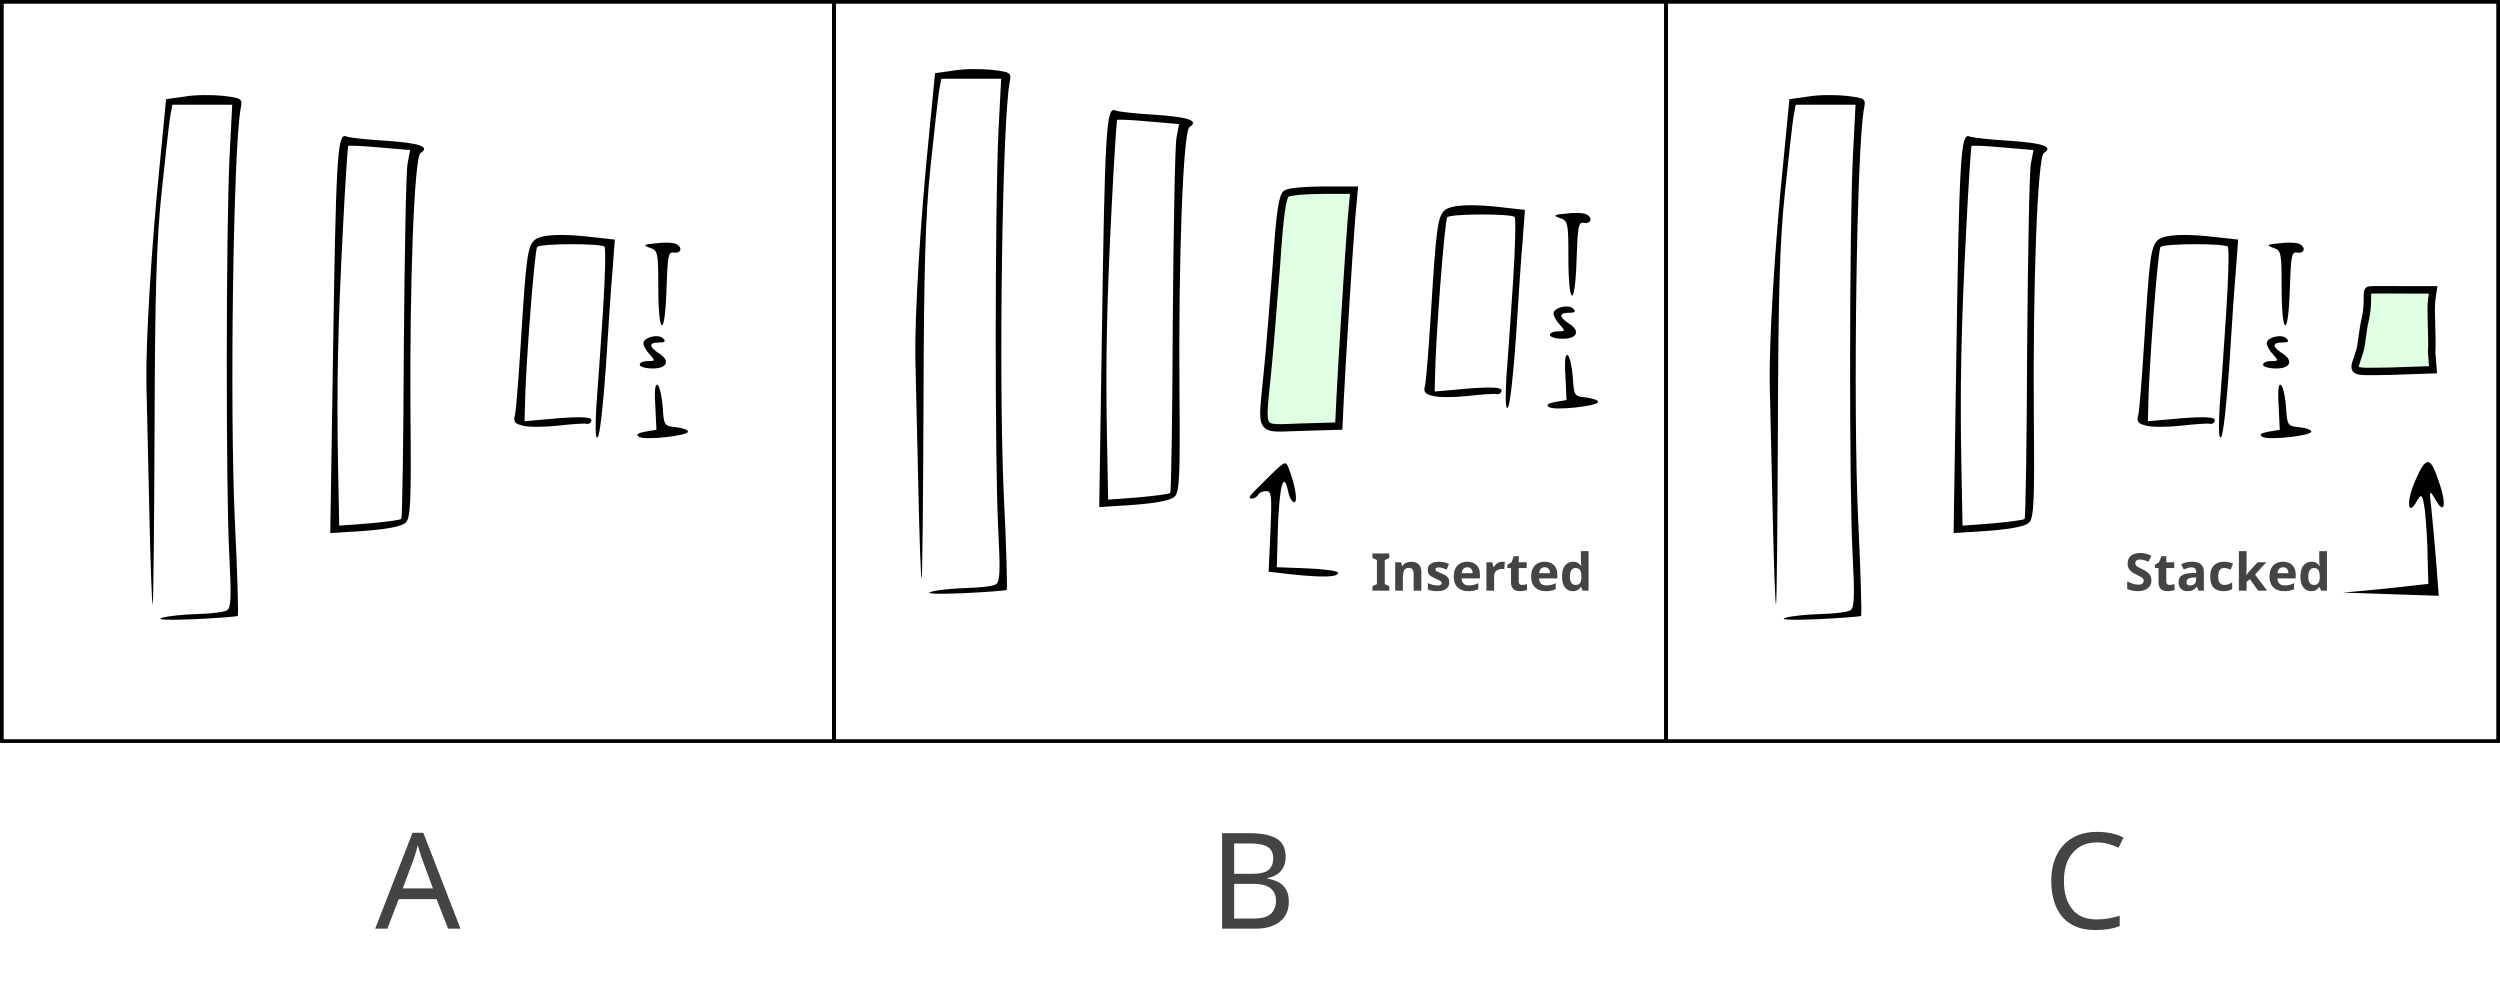
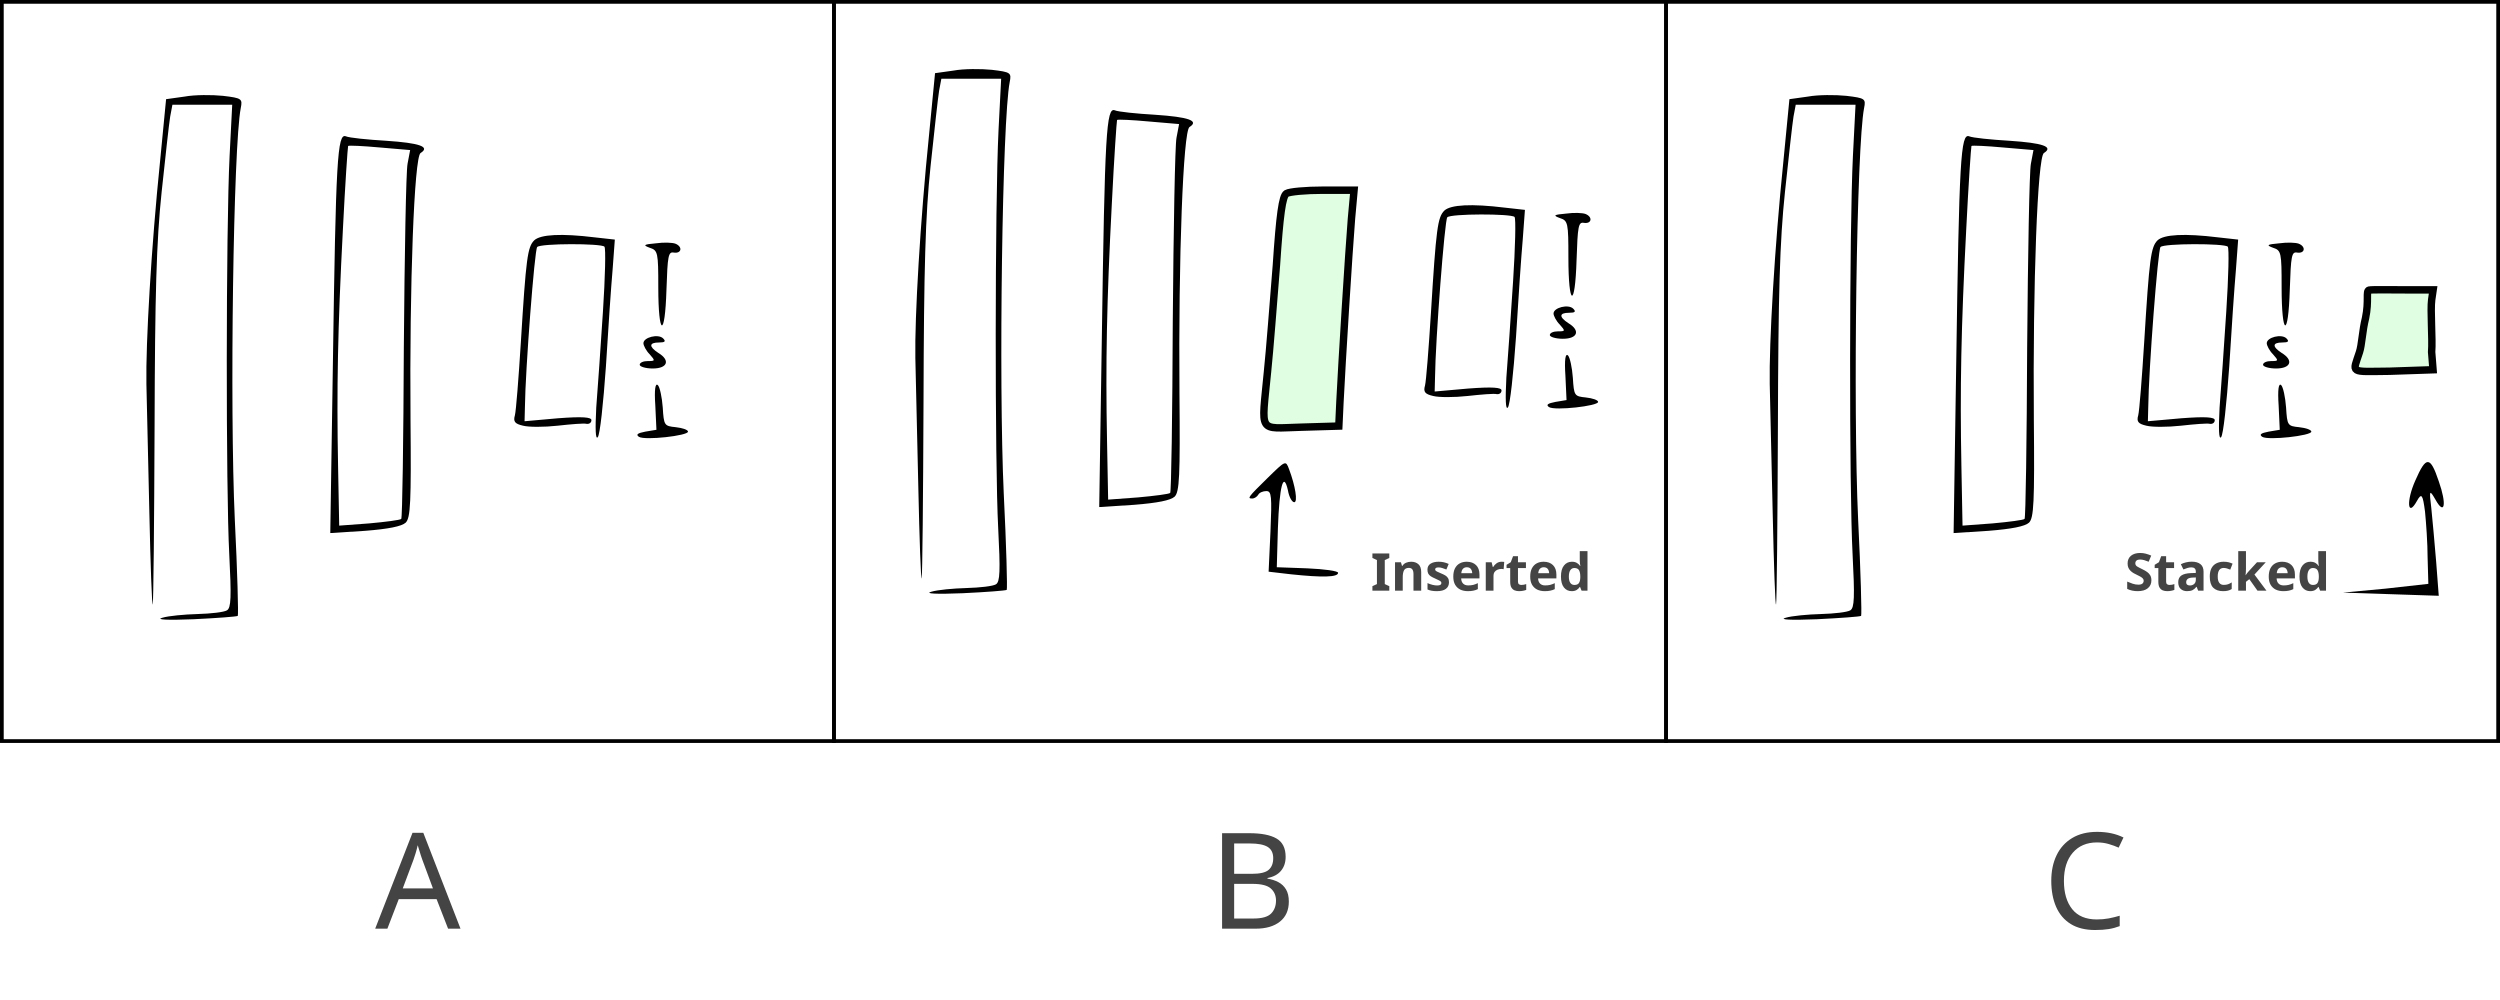
- <svg xmlns="http://www.w3.org/2000/svg" xmlns:xlink="http://www.w3.org/1999/xlink" width="673px" height="269px" viewBox="0 0 673 269" version="1.1">
-   <defs>
-     <path d="M335.468,94.354 C341.168,93.754 354.168,92.754 364.168,91.954 C377.768,91.054 382.768,90.354 383.468,89.254 C383.968,88.454 384.368,84.054 384.368,79.454 L384.368,71.054 L376.668,71.754 C368.068,72.454 337.568,74.354 327.368,74.854 L320.868,75.154 L320.568,85.254 C320.268,97.054 318.568,95.954 335.468,94.354 Z" id="path-1" />
-     <path d="M635.164,94.82 C635.824,92.863 635.935,89.075 636.801,85.641 C637.773,80.972 636.85,78.339 637.747,78.098 C638.398,77.927 644.536,78.032 648.239,78.032 L655,78.032 L654.611,80.676 C654.22,83.628 654.876,91.271 654.595,94.773 L654.974,99.537 L643.31,99.935 C632.311,100.038 633.293,100.622 635.164,94.82 Z" id="path-2" />
+ <svg xmlns="http://www.w3.org/2000/svg" version="1.1" id="svg4157" width="1794.667" height="717.333" viewBox="0 0 1794.667 717.333">
+   <defs id="defs4161">
+     <clipPath clipPathUnits="userSpaceOnUse" id="clipPath4173">
+       <path d="m 80.423,261.604 c 0.6,-28 1.4,-50 1.8,-49 0.4,1.2 0.8,43.8 1,95 0.2,72.6 1,100.4 3.8,127 2,18.8 4,37 4.6,40.6 l 1.2,6.4 h 16 16.2 l -1.4,-27.4 c -2,-40.2 -2,-181 -0.2,-214.4 1.2,-23.4 1,-29 -1.2,-30.4 -1.6,-1 -8.6,-1.8 -15.8,-2 -7.2,-0.2 -15.8,-1 -19,-2 -3.8,-1 2.4,-1.4 16.8,-0.8 12.6,0.6 23.2,1.4 23.8,1.8 0.4,0.6 -0.2,23.8 -1.6,51.8 -2.8,60.6 -0.8,201 3.2,221.6 1,5 0.6,5.4 -9.6,6.6 -5.8,0.6 -15.2,0.6 -20.6,-0.4 l -10,-1.4 -3.2,-33 c -4.8,-46.8 -7.8,-98.4 -7.4,-120.4 0.2,-10.2 1,-41.6 1.6,-69.6 z" id="path4171" />
+     </clipPath>
+     <clipPath clipPathUnits="userSpaceOnUse" id="clipPath4183">
+       <path d="m 196.623,252.204 c 12.6,1 19.6,2.4 21.8,4.4 2.6,2.6 3,10.8 2.6,55.6 -0.6,72.8 2,141.2 5.4,143.4 5.4,3.4 -0.6,5.4 -18.4,6.6 -10.2,0.6 -20,1.6 -21.8,2.4 -4.6,1.8 -5.4,-12.2 -7,-122.8 l -1.4,-90.8 z m -12,162.4 c 1.2,24.2 2.6,44.4 2.8,44.8 0.4,0.4 8.2,0 17,-0.8 l 16.4,-1.4 -1.4,-7.4 c -0.8,-4 -1.6,-48.4 -2,-98.8 -0.2,-50.4 -0.8,-92 -1.4,-92.4 -0.6,-0.6 -8.4,-1.6 -17.2,-2.4 l -16.2,-1.2 -0.6,31.8 c -0.8,41.8 -0.2,74.4 2.6,127.8 z" id="path4181" />
+     </clipPath>
+     <clipPath clipPathUnits="userSpaceOnUse" id="clipPath4193">
+       <path d="m 281.623,308.804 c 3,-0.8 11.4,-0.8 18.6,0 7.2,0.8 14.4,1.4 15.6,1 1.4,-0.2 2.6,0.6 2.6,2 0,1.6 -4.8,2 -18,1 l -18,-1.6 0.2,7.8 c 0.2,19.4 5.2,84.8 6.6,86 1.8,2 34.4,2 36.2,0.2 0.8,-0.8 0.4,-16.4 -0.8,-35 -1.2,-18.4 -2.8,-41.6 -3.6,-51.6 -0.6,-11.8 -0.4,-17.4 0.8,-16 1.2,1.2 3,18.2 4.4,38 1.2,19.8 2.8,43.2 3.6,52.2 l 1.2,16.2 -10.8,1.2 c -18,2.2 -29.2,1.6 -32.6,-1.6 -3.6,-3.6 -4.4,-9.4 -7.2,-55 -1.2,-19.2 -2.6,-37 -3.2,-39.2 -1,-3.4 0,-4.6 4.4,-5.6 z" id="path4191" />
+     </clipPath>
+     <clipPath clipPathUnits="userSpaceOnUse" id="clipPath4203">
+       <path d="m 344.023,302.804 c 3.2,-2 26.4,0.6 26.4,2.8 0,1 -3,2 -6.6,2.4 -6.2,0.6 -6.4,1 -7,10.6 -0.4,5.6 -1.6,11 -2.6,12 -1.4,1.4 -2,-2.2 -1.4,-11 l 0.6,-13 -6,-1 c -4.2,-0.8 -5.2,-1.6 -3.4,-2.8 z" id="path4201" />
+     </clipPath>
+     <clipPath clipPathUnits="userSpaceOnUse" id="clipPath4213">
+       <path d="m 351.423,339.604 c 8,0 9.6,4.4 3,8.4 -5.2,3.4 -5,5.6 0.4,5.6 3.2,0 3.8,0.6 2.2,2.2 -2.6,2.6 -10.6,0.6 -10.6,-2.6 0,-1.2 1.4,-4 3.4,-6 3,-3.4 3,-3.6 -1,-3.6 -2.4,0 -4.4,-0.8 -4.4,-2 0,-1 3.2,-2 7,-2 z" id="path4211" />
+     </clipPath>
+     <clipPath clipPathUnits="userSpaceOnUse" id="clipPath4223">
+       <path d="m 349.823,404.604 c 4.4,-1.4 4.6,-2.6 4.6,-21.2 0,-26.6 3.6,-27.8 4.4,-1.4 0.6,18.4 1,20.6 4,20 4.2,-0.6 4.8,3.2 0.8,4.8 -1.6,0.6 -6.2,0.8 -10.4,0.2 -6.8,-0.6 -7.2,-1 -3.4,-2.4 z" id="path4221" />
+     </clipPath>
+     <clipPath clipPathUnits="userSpaceOnUse" id="clipPath4233">
+       <path d="m 954.423,261.604 c 0.6,-28 1.4,-50 1.8,-49 0.4,1.2 0.8,43.8 1,95 0.2,72.6 1,100.4 3.8,127 2,18.8 4,37 4.6,40.6 l 1.2,6.4 h 16 16.2 l -1.4,-27.4 c -2,-40.2 -2,-181 -0.2,-214.4 1.2,-23.4 1,-29 -1.2,-30.4 -1.6,-1 -8.6,-1.8 -15.8,-2 -7.2,-0.2 -15.8,-1 -19,-2 -3.8,-1 2.4,-1.4 16.8,-0.8 12.6,0.6 23.2,1.4 23.8,1.8 0.4,0.6 -0.2,23.8 -1.6,51.8 -2.8,60.6 -0.8,201 3.2,221.6 1,5 0.6,5.4 -9.6,6.6 -5.8,0.6 -15.2,0.6 -20.6,-0.4 l -10,-1.4 -3.2,-33 c -4.8,-46.8 -7.8,-98.4 -7.4,-120.4 0.2,-10.2 1,-41.6 1.6,-69.6 z" id="path4231" />
+     </clipPath>
+     <clipPath clipPathUnits="userSpaceOnUse" id="clipPath4243">
+       <path d="m 1070.623,252.204 c 12.6,1 19.6,2.4 21.8,4.4 2.6,2.6 3,10.8 2.6,55.6 -0.6,72.8 2,141.2 5.4,143.4 5.4,3.4 -0.6,5.4 -18.4,6.6 -10.2,0.6 -20,1.6 -21.8,2.4 -4.6,1.8 -5.4,-12.2 -7,-122.8 l -1.4,-90.8 z m -12,162.4 c 1.2,24.2 2.6,44.4 2.8,44.8 0.4,0.4 8.2,0 17,-0.8 l 16.4,-1.4 -1.4,-7.4 c -0.8,-4 -1.6,-48.4 -2,-98.8 -0.2,-50.4 -0.8,-92 -1.4,-92.4 -0.6,-0.6 -8.4,-1.6 -17.2,-2.4 l -16.2,-1.2 -0.6,31.8 c -0.8,41.8 -0.2,74.4 2.6,127.8 z" id="path4241" />
+     </clipPath>
+     <clipPath clipPathUnits="userSpaceOnUse" id="clipPath4253">
+       <path d="m 1155.623,308.804 c 3,-0.8 11.4,-0.8 18.6,0 7.2,0.8 14.4,1.4 15.6,1 1.4,-0.2 2.6,0.6 2.6,2 0,1.6 -4.8,2 -18,1 l -18,-1.6 0.2,7.8 c 0.2,19.4 5.2,84.8 6.6,86 1.8,2 34.4,2 36.2,0.2 0.8,-0.8 0.4,-16.4 -0.8,-35 -1.2,-18.4 -2.8,-41.6 -3.6,-51.6 -0.6,-11.8 -0.4,-17.4 0.8,-16 1.2,1.2 3,18.2 4.4,38 1.2,19.8 2.8,43.2 3.6,52.2 l 1.2,16.2 -10.8,1.2 c -18,2.2 -29.2,1.6 -32.6,-1.6 -3.6,-3.6 -4.4,-9.4 -7.2,-55 -1.2,-19.2 -2.6,-37 -3.2,-39.2 -1,-3.4 0,-4.6 4.4,-5.6 z" id="path4251" />
+     </clipPath>
+     <clipPath clipPathUnits="userSpaceOnUse" id="clipPath4263">
+       <path d="m 1218.023,302.804 c 3.2,-2 26.4,0.6 26.4,2.8 0,1 -3,2 -6.6,2.4 -6.2,0.6 -6.4,1 -7,10.6 -0.4,5.6 -1.6,11 -2.6,12 -1.4,1.4 -2,-2.2 -1.4,-11 l 0.6,-13 -6,-1 c -4.2,-0.8 -5.2,-1.6 -3.4,-2.8 z" id="path4261" />
+     </clipPath>
+     <clipPath clipPathUnits="userSpaceOnUse" id="clipPath4273">
+       <path d="m 1225.423,339.604 c 8,0 9.6,4.4 3,8.4 -5.2,3.4 -5,5.6 0.4,5.6 3.2,0 3.8,0.6 2.2,2.2 -2.6,2.6 -10.6,0.6 -10.6,-2.6 0,-1.2 1.4,-4 3.4,-6 3,-3.4 3,-3.6 -1,-3.6 -2.4,0 -4.4,-0.8 -4.4,-2 0,-1 3.2,-2 7,-2 z" id="path4271" />
+     </clipPath>
+     <clipPath clipPathUnits="userSpaceOnUse" id="clipPath4283">
+       <path d="m 1223.823,404.604 c 4.4,-1.4 4.6,-2.6 4.6,-21.2 0,-26.6 3.6,-27.8 4.4,-1.4 0.6,18.4 1,20.6 4,20 4.2,-0.6 4.8,3.2 0.8,4.8 -1.6,0.6 -6.2,0.8 -10.4,0.2 -6.8,-0.6 -7.2,-1 -3.4,-2.4 z" id="path4281" />
+     </clipPath>
+     <clipPath clipPathUnits="userSpaceOnUse" id="clipPath4293">
+       <path d="m 1287.223,218.086 25.8,-0.857 -1.4,18.415 c -0.8,9.85 -2,22.697 -2.6,28.693 -1.2,9.85 -1,10.278 2.2,4.711 5,-8.993 6.2,-2.57 1.8,9.85 -4.6,13.704 -6.8,13.704 -12.6,0.428 -5,-11.134 -4.2,-20.128 0.8,-11.134 2.6,4.711 3.2,3.426 4.4,-5.567 0.6,-5.995 1.4,-17.13 1.4,-24.838 l 0.4,-14.132 -23,-2.57 -23,-2.141 z" id="path4291" />
+     </clipPath>
+     <clipPath clipPathUnits="userSpaceOnUse" id="clipPath4303">
+       <path d="m 682.423,337.804 c 1.2,11.4 3.2,37.4 4.8,57.4 1.8,27.2 3.2,37.2 5.4,38.6 1.6,1 10.4,1.8 19.6,1.8 h 16.8 l -1.4,-15.4 c -1.4,-17.2 -5.2,-78.2 -6.2,-98.6 l -0.6,-13 -20.2,-0.6 c -23.6,-0.6 -21.4,-4 -18.2,29.8 z" id="path4301" />
+     </clipPath>
+     <clipPath clipPathUnits="userSpaceOnUse" id="clipPath4323">
+       <path d="m 1270.328,348.36 c 1.321,3.914 1.543,11.491 3.274,18.357 1.944,9.338 0.098,14.606 1.893,15.086 1.301,0.343 13.578,0.132 20.983,0.132 H 1310 l -0.778,-5.287 c -0.782,-5.905 0.529,-21.191 -0.031,-28.194 l 0.757,-9.528 -23.329,-0.797 c -21.996,-0.206 -20.032,-1.373 -16.291,10.231 z" id="path4321" />
+     </clipPath>
+     <clipPath clipPathUnits="userSpaceOnUse" id="clipPath4343">
+       <path d="m 674.223,269.604 c 1.2,0 2.6,1 3.2,2 0.6,1.2 2.6,2 4.4,2 2.8,0 3,-2.8 2.2,-21.8 l -1,-21.6 12,-1.4 c 17,-1.8 25.4,-1.6 25.4,0.8 0,1 -7.4,2 -16.6,2.4 l -16.4,0.6 0.6,21 c 0.8,22.8 3,31 5.4,20.4 0.6,-3.6 2.2,-6.4 3.4,-6.4 2,0 0.6,8.8 -2.8,17.8 -1.8,4.8 -1.8,4.8 -11.6,-4.8 -10.6,-10.4 -11,-11 -8.2,-11 z" id="path4341" />
+     </clipPath>
+     <clipPath clipPathUnits="userSpaceOnUse" id="clipPath4353">
+       <path d="m 494.423,275.604 c 0.6,-28 1.4,-50 1.8,-49 0.4,1.2 0.8,43.8 1,95 0.2,72.6 1,100.4 3.8,127 2,18.8 4,37 4.6,40.6 l 1.2,6.4 h 16 16.2 l -1.4,-27.4 c -2,-40.2 -2,-181 -0.2,-214.4 1.2,-23.4 1,-29 -1.2,-30.4 -1.6,-1 -8.6,-1.8 -15.8,-2 -7.2,-0.2 -15.8,-1 -19,-2 -3.8,-1 2.4,-1.4 16.8,-0.8 12.6,0.6 23.2,1.4 23.8,1.8 0.4,0.6 -0.2,23.8 -1.6,51.8 -2.8,60.6 -0.8,201 3.2,221.6 1,5 0.6,5.4 -9.6,6.6 -5.8,0.6 -15.2,0.6 -20.6,-0.4 l -10,-1.4 -3.2,-33 c -4.8,-46.8 -7.8,-98.4 -7.4,-120.4 0.2,-10.2 1,-41.6 1.6,-69.6 z" id="path4351" />
+     </clipPath>
+     <clipPath clipPathUnits="userSpaceOnUse" id="clipPath4363">
+       <path d="m 610.623,266.204 c 12.6,1 19.6,2.4 21.8,4.4 2.6,2.6 3,10.8 2.6,55.6 -0.6,72.8 2,141.2 5.4,143.4 5.4,3.4 -0.6,5.4 -18.4,6.6 -10.2,0.6 -20,1.6 -21.8,2.4 -4.6,1.8 -5.4,-12.2 -7,-122.8 l -1.4,-90.8 z m -12,162.4 c 1.2,24.2 2.6,44.4 2.8,44.8 0.4,0.4 8.2,0 17,-0.8 l 16.4,-1.4 -1.4,-7.4 c -0.8,-4 -1.6,-48.4 -2,-98.8 -0.2,-50.4 -0.8,-92 -1.4,-92.4 -0.6,-0.6 -8.4,-1.6 -17.2,-2.4 l -16.2,-1.2 -0.6,31.8 c -0.8,41.8 -0.2,74.4 2.6,127.8 z" id="path4361" />
+     </clipPath>
+     <clipPath clipPathUnits="userSpaceOnUse" id="clipPath4373">
+       <path d="m 771.623,324.804 c 3,-0.8 11.4,-0.8 18.6,0 7.2,0.8 14.4,1.4 15.6,1 1.4,-0.2 2.6,0.6 2.6,2 0,1.6 -4.8,2 -18,1 l -18,-1.6 0.2,7.8 c 0.2,19.4 5.2,84.8 6.6,86 1.8,2 34.4,2 36.2,0.2 0.8,-0.8 0.4,-16.4 -0.8,-35 -1.2,-18.4 -2.8,-41.6 -3.6,-51.6 -0.6,-11.8 -0.4,-17.4 0.8,-16 1.2,1.2 3,18.2 4.4,38 1.2,19.8 2.8,43.2 3.6,52.2 l 1.2,16.2 -10.8,1.2 c -18,2.2 -29.2,1.6 -32.6,-1.6 -3.6,-3.6 -4.4,-9.4 -7.2,-55 -1.2,-19.2 -2.6,-37 -3.2,-39.2 -1,-3.4 0,-4.6 4.4,-5.6 z" id="path4371" />
+     </clipPath>
+     <clipPath clipPathUnits="userSpaceOnUse" id="clipPath4383">
+       <path d="m 834.023,318.804 c 3.2,-2 26.4,0.6 26.4,2.8 0,1 -3,2 -6.6,2.4 -6.2,0.6 -6.4,1 -7,10.6 -0.4,5.6 -1.6,11 -2.6,12 -1.4,1.4 -2,-2.2 -1.4,-11 l 0.6,-13 -6,-1 c -4.2,-0.8 -5.2,-1.6 -3.4,-2.8 z" id="path4381" />
+     </clipPath>
+     <clipPath clipPathUnits="userSpaceOnUse" id="clipPath4393">
+       <path d="m 841.423,355.604 c 8,0 9.6,4.4 3,8.4 -5.2,3.4 -5,5.6 0.4,5.6 3.2,0 3.8,0.6 2.2,2.2 -2.6,2.6 -10.6,0.6 -10.6,-2.6 0,-1.2 1.4,-4 3.4,-6 3,-3.4 3,-3.6 -1,-3.6 -2.4,0 -4.4,-0.8 -4.4,-2 0,-1 3.2,-2 7,-2 z" id="path4391" />
+     </clipPath>
+     <clipPath clipPathUnits="userSpaceOnUse" id="clipPath4403">
+       <path d="m 839.823,420.604 c 4.4,-1.4 4.6,-2.6 4.6,-21.2 0,-26.6 3.6,-27.8 4.4,-1.4 0.6,18.4 1,20.6 4,20 4.2,-0.6 4.8,3.2 0.8,4.8 -1.6,0.6 -6.2,0.8 -10.4,0.2 -6.8,-0.6 -7.2,-1 -3.4,-2.4 z" id="path4401" />
+     </clipPath>
+     <clipPath clipPathUnits="userSpaceOnUse" id="clipPath4413">
+       <path d="M 448,138 H 898 V 538 H 448 Z" id="path4411" />
+     </clipPath>
+     <clipPath clipPathUnits="userSpaceOnUse" id="clipPath4425">
+       <path d="m 896,138 h 450 V 538 H 896 Z" id="path4423" />
+     </clipPath>
+     <clipPath clipPathUnits="userSpaceOnUse" id="clipPath4437">
+       <path d="M 0,138 H 450 V 538 H 0 Z" id="path4435" />
+     </clipPath>
  </defs>
-   <g id="Page-1" stroke="none" stroke-width="1" fill="none" fill-rule="evenodd">
-     <g id="Group">
-       <g id="Group-3" transform="translate(39.39346, 25.59327)" fill="#000000" fill-rule="nonzero">
-         <path d="M-29.181,82.606 C-43.181,82.306 -54.181,81.906 -53.681,81.706 C-53.081,81.506 -31.781,81.306 -6.181,81.206 C30.119,81.106 44.019,80.706 57.319,79.306 C66.719,78.306 75.819,77.306 77.619,77.006 L80.819,76.406 L80.819,68.406 L80.819,60.306 L67.119,61.006 C47.019,62.006 -23.381,62.006 -40.081,61.106 C-51.781,60.506 -54.581,60.606 -55.281,61.706 C-55.781,62.506 -56.181,66.006 -56.281,69.606 C-56.381,73.206 -56.781,77.506 -57.281,79.106 C-57.781,81.006 -57.981,77.906 -57.681,70.706 C-57.381,64.406 -56.981,59.106 -56.781,58.806 C-56.481,58.606 -44.881,58.906 -30.881,59.606 C-0.581,61.006 69.619,60.006 79.919,58.006 C82.419,57.506 82.619,57.706 83.219,62.806 C83.519,65.706 83.519,70.406 83.019,73.106 L82.319,78.106 L65.819,79.706 C42.419,82.106 16.619,83.606 5.619,83.406 C0.519,83.306 -15.181,82.906 -29.181,82.606 Z" id="Path" transform="translate(12.80076, 70.62285) scale(-1, 1) rotate(-90) translate(-12.80076, -70.62285) " />
-         <path d="M9.311,67.698 C9.811,61.398 10.511,57.898 11.511,56.798 C12.811,55.498 16.911,55.298 39.311,55.498 C75.711,55.798 109.911,54.498 111.011,52.798 C112.711,50.098 113.711,53.098 114.311,61.998 C114.611,67.098 115.111,71.998 115.511,72.898 C116.411,75.198 109.411,75.598 54.111,76.398 L8.711,77.098 L9.311,67.698 Z M90.511,73.698 C102.611,73.098 112.711,72.398 112.911,72.298 C113.111,72.098 112.911,68.198 112.511,63.798 L111.811,55.598 L108.111,56.298 C106.111,56.698 83.911,57.098 58.711,57.298 C33.511,57.398 12.711,57.698 12.511,57.998 C12.211,58.298 11.711,62.198 11.311,66.598 L10.711,74.698 L26.611,74.998 C47.511,75.398 63.811,75.098 90.511,73.698 Z" id="Shape" transform="translate(62.1461, 64.46938) scale(-1, 1) rotate(-90) translate(-62.1461, -64.46938) " />
-         <g id="Group-2" transform="translate(99.04002, 37.65033)">
-           <path d="M-10.536,38.441 C-10.936,36.941 -10.936,32.741 -10.536,29.141 C-10.136,25.541 -9.836,21.941 -10.036,21.341 C-10.136,20.641 -9.736,20.041 -9.036,20.041 C-8.236,20.041 -8.036,22.441 -8.536,29.041 L-9.336,38.041 L-5.436,37.941 C4.264,37.841 36.964,35.341 37.564,34.641 C38.564,33.741 38.564,17.441 37.664,16.541 C37.264,16.141 29.464,16.341 20.164,16.941 C10.964,17.541 -0.636,18.341 -5.636,18.741 C-11.536,19.041 -14.336,18.941 -13.636,18.341 C-13.036,17.741 -4.536,16.841 5.364,16.141 C15.264,15.541 26.964,14.741 31.464,14.341 L39.564,13.741 L40.164,19.141 C41.264,28.141 40.964,33.741 39.364,35.441 C37.564,37.241 34.664,37.641 11.864,39.041 C2.264,39.641 -6.636,40.341 -7.736,40.641 C-9.436,41.141 -10.036,40.641 -10.536,38.441 Z" id="Path" transform="translate(13.53889, 27.27991) scale(-1, 1) rotate(-90) translate(-13.53889, -27.27991) " />
-           <path d="M33.12,53.896 C32.12,52.296 33.42,40.696 34.52,40.696 C35.02,40.696 35.52,42.196 35.72,43.996 C36.02,47.096 36.22,47.196 41.02,47.496 C43.82,47.696 46.52,48.296 47.02,48.796 C47.72,49.496 45.92,49.796 41.52,49.496 L35.02,49.196 L34.52,52.196 C34.12,54.296 33.72,54.796 33.12,53.896 Z" id="Path" transform="translate(39.96404, 47.50996) scale(-1, 1) rotate(-90) translate(-39.96404, -47.50996) " />
-           <path d="M32.957,31.633 C32.957,27.633 35.157,26.833 37.157,30.133 C38.857,32.733 39.957,32.633 39.957,29.933 C39.957,28.333 40.257,28.033 41.057,28.833 C42.357,30.133 41.357,34.133 39.757,34.133 C39.157,34.133 37.757,33.433 36.757,32.433 C35.057,30.933 34.957,30.933 34.957,32.933 C34.957,34.133 34.557,35.133 33.957,35.133 C33.457,35.133 32.957,33.533 32.957,31.633 Z" id="Path" transform="translate(37.30529, 31.60583) scale(-1, 1) rotate(-90) translate(-37.30529, -31.60583) " />
-           <path d="M49.757,16.734 C49.057,14.534 48.457,14.434 39.157,14.434 C25.857,14.434 25.257,12.634 38.457,12.234 C47.657,11.934 48.757,11.734 48.457,10.234 C48.157,8.134 50.057,7.834 50.857,9.834 C51.157,10.634 51.257,12.934 50.957,15.034 C50.657,18.434 50.457,18.634 49.757,16.734 Z" id="Path" transform="translate(40.00104, 13.21058) scale(-1, 1) rotate(-90) translate(-40.00104, -13.21058) " />
+   <g id="g4163" transform="matrix(1.333333,0,0,-1.333333,0,717.3333)">
+     <g id="g4165" />
+     <g id="g4167">
+       <g id="g4169" clip-path="url(#clipPath4173)">
+         <path d="m 132.623,202.004 v 287 H 76.423 v -287 z" style="fill:#000000;fill-opacity:1;fill-rule:nonzero;stroke:none" id="path4175" />
+       </g>
+     </g>
+     <g id="g4177">
+       <g id="g4179" clip-path="url(#clipPath4183)">
+         <path d="m 233.823,249.004 v 219.4 h -58 v -219.4 z" style="fill:#000000;fill-opacity:1;fill-rule:nonzero;stroke:none" id="path4185" />
+       </g>
+     </g>
+     <g id="g4187">
+       <g id="g4189" clip-path="url(#clipPath4193)">
+         <path d="m 333.023,299.204 v 115.2 h -58.8 v -115.2 z" style="fill:#000000;fill-opacity:1;fill-rule:nonzero;stroke:none" id="path4195" />
+       </g>
+     </g>
+     <g id="g4197">
+       <g id="g4199" clip-path="url(#clipPath4203)">
+         <path d="m 372.423,298.804 v 35.2 h -32.2 v -35.2 z" style="fill:#000000;fill-opacity:1;fill-rule:nonzero;stroke:none" id="path4205" />
+       </g>
+     </g>
+     <g id="g4207">
+       <g id="g4209" clip-path="url(#clipPath4213)">
+         <path d="m 363.023,337.604 v 22.8 h -20.6 v -22.8 z" style="fill:#000000;fill-opacity:1;fill-rule:nonzero;stroke:none" id="path4215" />
+       </g>
+     </g>
+     <g id="g4217">
+       <g id="g4219" clip-path="url(#clipPath4223)">
+         <path d="m 369.623,353.604 v 56 h -25.6 v -56 z" style="fill:#000000;fill-opacity:1;fill-rule:nonzero;stroke:none" id="path4225" />
+       </g>
+     </g>
+     <g id="g4227">
+       <g id="g4229" clip-path="url(#clipPath4233)">
+         <path d="m 1006.623,202.004 v 287 h -56.2 v -287 z" style="fill:#000000;fill-opacity:1;fill-rule:nonzero;stroke:none" id="path4235" />
+       </g>
+     </g>
+     <g id="g4237">
+       <g id="g4239" clip-path="url(#clipPath4243)">
+         <path d="m 1107.823,249.004 v 219.4 h -58 v -219.4 z" style="fill:#000000;fill-opacity:1;fill-rule:nonzero;stroke:none" id="path4245" />
+       </g>
+     </g>
+     <g id="g4247">
+       <g id="g4249" clip-path="url(#clipPath4253)">
+         <path d="m 1207.023,299.204 v 115.2 h -58.8 v -115.2 z" style="fill:#000000;fill-opacity:1;fill-rule:nonzero;stroke:none" id="path4255" />
+       </g>
+     </g>
+     <g id="g4257">
+       <g id="g4259" clip-path="url(#clipPath4263)">
+         <path d="m 1246.423,298.804 v 35.2 h -32.2 v -35.2 z" style="fill:#000000;fill-opacity:1;fill-rule:nonzero;stroke:none" id="path4265" />
+       </g>
+     </g>
+     <g id="g4267">
+       <g id="g4269" clip-path="url(#clipPath4273)">
+         <path d="m 1237.023,337.604 v 22.8 h -20.6 v -22.8 z" style="fill:#000000;fill-opacity:1;fill-rule:nonzero;stroke:none" id="path4275" />
+       </g>
+     </g>
+     <g id="g4277">
+       <g id="g4279" clip-path="url(#clipPath4283)">
+         <path d="m 1243.623,353.604 v 56 h -25.6 v -56 z" style="fill:#000000;fill-opacity:1;fill-rule:nonzero;stroke:none" id="path4285" />
+       </g>
+     </g>
+     <g id="g4287">
+       <g id="g4289" clip-path="url(#clipPath4293)">
+         <path d="m 1319.423,215.229 v 79.372 h -60 v -79.372 z" style="fill:#000000;fill-opacity:1;fill-rule:nonzero;stroke:none" id="path4295" />
+       </g>
+     </g>
+     <g id="g4297">
+       <g id="g4299" clip-path="url(#clipPath4303)">
+         <path d="m 731.023,302.004 v 135.6 h -56 v -135.6 z" style="fill:#e0fee2;fill-opacity:1;fill-rule:nonzero;stroke:none" id="path4305" />
+       </g>
+     </g>
+     <g id="g4307">
+       <g id="g4309" transform="matrix(0,2,-2,0,729.0226,307.626)">
+         <path d="m 15.089,23.3 c 5.7,-0.6 18.7,-1.6 28.7,-2.4 13.6,-0.9 18.6,-1.6 19.3,-2.7 0.5,-0.8 0.9,-5.2 0.9,-9.8 V 0 l -7.7,0.7 c -8.6,0.7 -39.1,2.6 -49.3,3.1 l -6.5,0.3 -0.3,10.1 c -0.3,11.8 -2,10.7 14.9,9.1 z" style="fill:none;stroke:#000000;stroke-width:1;stroke-linecap:butt;stroke-linejoin:miter;stroke-miterlimit:10;stroke-dasharray:none;stroke-opacity:1" id="path4311" />
+       </g>
+       <g id="g4313" transform="matrix(0,2,-2,0,729.0226,307.626)">
+         <path d="m 15.089,23.3 c 5.7,-0.6 18.7,-1.6 28.7,-2.4 13.6,-0.9 18.6,-1.6 19.3,-2.7 0.5,-0.8 0.9,-5.2 0.9,-9.8 V 0 l -7.7,0.7 c -8.6,0.7 -39.1,2.6 -49.3,3.1 l -6.5,0.3 -0.3,10.1 c -0.3,11.8 -2,10.7 14.9,9.1 z" style="fill:none;stroke:#000000;stroke-width:2;stroke-linecap:butt;stroke-linejoin:miter;stroke-miterlimit:10;stroke-dasharray:none;stroke-opacity:1" id="path4315" />
+       </g>
+     </g>
+     <g id="g4317">
+       <g id="g4319" clip-path="url(#clipPath4323)">
+         <path d="M 1262.623,384.147 H 1312 v -49.39 h -49.377 z" style="fill:#e0fee2;fill-opacity:1;fill-rule:nonzero;stroke:none" id="path4325" />
+       </g>
+     </g>
+     <g id="g4327">
+       <g id="g4329" transform="matrix(2,0,0,-2,1268,382)">
+         <path d="M 1.164,16.82 C 1.824,14.863 1.935,11.075 2.801,7.641 3.773,2.972 2.85,0.339 3.747,0.098 4.398,-0.073 10.536,0.032 14.239,0.032 H 21 L 20.611,2.676 c -0.391,2.952 0.265,10.595 -0.016,14.097 l 0.379,4.764 -11.664,0.398 C -1.689,22.038 -0.707,22.622 1.164,16.82 Z" style="fill:none;stroke:#000000;stroke-width:1;stroke-linecap:butt;stroke-linejoin:miter;stroke-miterlimit:10;stroke-dasharray:none;stroke-opacity:1" id="path4331" />
+       </g>
+       <g id="g4333" transform="matrix(2,0,0,-2,1268,382)">
+         <path d="M 1.164,16.82 C 1.824,14.863 1.935,11.075 2.801,7.641 3.773,2.972 2.85,0.339 3.747,0.098 4.398,-0.073 10.536,0.032 14.239,0.032 H 21 L 20.611,2.676 c -0.391,2.952 0.265,10.595 -0.016,14.097 l 0.379,4.764 -11.664,0.398 C -1.689,22.038 -0.707,22.622 1.164,16.82 Z" style="fill:none;stroke:#000000;stroke-width:2;stroke-linecap:butt;stroke-linejoin:miter;stroke-miterlimit:10;stroke-dasharray:none;stroke-opacity:1" id="path4335" />
+       </g>
+     </g>
+     <g id="g4337">
+       <g id="g4339" clip-path="url(#clipPath4343)">
+         <path d="m 722.423,225.004 v 67.2 h -53 v -67.2 z" style="fill:#000000;fill-opacity:1;fill-rule:nonzero;stroke:none" id="path4345" />
+       </g>
+     </g>
+     <g id="g4347">
+       <g id="g4349" clip-path="url(#clipPath4353)">
+         <path d="m 546.623,216.004 v 287 h -56.2 v -287 z" style="fill:#000000;fill-opacity:1;fill-rule:nonzero;stroke:none" id="path4355" />
+       </g>
+     </g>
+     <g id="g4357">
+       <g id="g4359" clip-path="url(#clipPath4363)">
+         <path d="m 647.823,263.004 v 219.4 h -58 v -219.4 z" style="fill:#000000;fill-opacity:1;fill-rule:nonzero;stroke:none" id="path4365" />
+       </g>
+     </g>
+     <g id="g4367">
+       <g id="g4369" clip-path="url(#clipPath4373)">
+         <path d="m 823.023,315.204 v 115.2 h -58.8 v -115.2 z" style="fill:#000000;fill-opacity:1;fill-rule:nonzero;stroke:none" id="path4375" />
+       </g>
+     </g>
+     <g id="g4377">
+       <g id="g4379" clip-path="url(#clipPath4383)">
+         <path d="m 862.423,314.804 v 35.2 h -32.2 v -35.2 z" style="fill:#000000;fill-opacity:1;fill-rule:nonzero;stroke:none" id="path4385" />
+       </g>
+     </g>
+     <g id="g4387">
+       <g id="g4389" clip-path="url(#clipPath4393)">
+         <path d="m 853.023,353.604 v 22.8 h -20.6 v -22.8 z" style="fill:#000000;fill-opacity:1;fill-rule:nonzero;stroke:none" id="path4395" />
+       </g>
+     </g>
+     <g id="g4397">
+       <g id="g4399" clip-path="url(#clipPath4403)">
+         <path d="m 859.623,369.604 v 56 h -25.6 v -56 z" style="fill:#000000;fill-opacity:1;fill-rule:nonzero;stroke:none" id="path4405" />
+       </g>
+     </g>
+     <g id="g4407">
+       <g id="g4409" clip-path="url(#clipPath4413)">
+         <g id="g4415" transform="matrix(2,0,0,-2,448,538)">
+           <path d="M 0,0 H 225 V 200 H 0 Z" style="fill:none;stroke:#000000;stroke-width:2;stroke-linecap:butt;stroke-linejoin:miter;stroke-miterlimit:5;stroke-dasharray:none;stroke-opacity:1" id="path4417" />
        </g>
      </g>
-       <g id="Group-3" transform="translate(476.3935, 25.59327)" fill="#000000" fill-rule="nonzero">
-         <path d="M-29.181,82.606 C-43.181,82.306 -54.181,81.906 -53.681,81.706 C-53.081,81.506 -31.781,81.306 -6.181,81.206 C30.119,81.106 44.019,80.706 57.319,79.306 C66.719,78.306 75.819,77.306 77.619,77.006 L80.819,76.406 L80.819,68.406 L80.819,60.306 L67.119,61.006 C47.019,62.006 -23.381,62.006 -40.081,61.106 C-51.781,60.506 -54.581,60.606 -55.281,61.706 C-55.781,62.506 -56.181,66.006 -56.281,69.606 C-56.381,73.206 -56.781,77.506 -57.281,79.106 C-57.781,81.006 -57.981,77.906 -57.681,70.706 C-57.381,64.406 -56.981,59.106 -56.781,58.806 C-56.481,58.606 -44.881,58.906 -30.881,59.606 C-0.581,61.006 69.619,60.006 79.919,58.006 C82.419,57.506 82.619,57.706 83.219,62.806 C83.519,65.706 83.519,70.406 83.019,73.106 L82.319,78.106 L65.819,79.706 C42.419,82.106 16.619,83.606 5.619,83.406 C0.519,83.306 -15.181,82.906 -29.181,82.606 Z" id="Path" transform="translate(12.80076, 70.62285) scale(-1, 1) rotate(-90) translate(-12.80076, -70.62285) " />
-         <path d="M9.311,67.698 C9.811,61.398 10.511,57.898 11.511,56.798 C12.811,55.498 16.911,55.298 39.311,55.498 C75.711,55.798 109.911,54.498 111.011,52.798 C112.711,50.098 113.711,53.098 114.311,61.998 C114.611,67.098 115.111,71.998 115.511,72.898 C116.411,75.198 109.411,75.598 54.111,76.398 L8.711,77.098 L9.311,67.698 Z M90.511,73.698 C102.611,73.098 112.711,72.398 112.911,72.298 C113.111,72.098 112.911,68.198 112.511,63.798 L111.811,55.598 L108.111,56.298 C106.111,56.698 83.911,57.098 58.711,57.298 C33.511,57.398 12.711,57.698 12.511,57.998 C12.211,58.298 11.711,62.198 11.311,66.598 L10.711,74.698 L26.611,74.998 C47.511,75.398 63.811,75.098 90.511,73.698 Z" id="Shape" transform="translate(62.1461, 64.46938) scale(-1, 1) rotate(-90) translate(-62.1461, -64.46938) " />
-         <g id="Group-2" transform="translate(99.04002, 37.65033)">
-           <path d="M-10.536,38.441 C-10.936,36.941 -10.936,32.741 -10.536,29.141 C-10.136,25.541 -9.836,21.941 -10.036,21.341 C-10.136,20.641 -9.736,20.041 -9.036,20.041 C-8.236,20.041 -8.036,22.441 -8.536,29.041 L-9.336,38.041 L-5.436,37.941 C4.264,37.841 36.964,35.341 37.564,34.641 C38.564,33.741 38.564,17.441 37.664,16.541 C37.264,16.141 29.464,16.341 20.164,16.941 C10.964,17.541 -0.636,18.341 -5.636,18.741 C-11.536,19.041 -14.336,18.941 -13.636,18.341 C-13.036,17.741 -4.536,16.841 5.364,16.141 C15.264,15.541 26.964,14.741 31.464,14.341 L39.564,13.741 L40.164,19.141 C41.264,28.141 40.964,33.741 39.364,35.441 C37.564,37.241 34.664,37.641 11.864,39.041 C2.264,39.641 -6.636,40.341 -7.736,40.641 C-9.436,41.141 -10.036,40.641 -10.536,38.441 Z" id="Path" transform="translate(13.53889, 27.27991) scale(-1, 1) rotate(-90) translate(-13.53889, -27.27991) " />
-           <path d="M33.12,53.896 C32.12,52.296 33.42,40.696 34.52,40.696 C35.02,40.696 35.52,42.196 35.72,43.996 C36.02,47.096 36.22,47.196 41.02,47.496 C43.82,47.696 46.52,48.296 47.02,48.796 C47.72,49.496 45.92,49.796 41.52,49.496 L35.02,49.196 L34.52,52.196 C34.12,54.296 33.72,54.796 33.12,53.896 Z" id="Path" transform="translate(39.96404, 47.50996) scale(-1, 1) rotate(-90) translate(-39.96404, -47.50996) " />
-           <path d="M32.957,31.633 C32.957,27.633 35.157,26.833 37.157,30.133 C38.857,32.733 39.957,32.633 39.957,29.933 C39.957,28.333 40.257,28.033 41.057,28.833 C42.357,30.133 41.357,34.133 39.757,34.133 C39.157,34.133 37.757,33.433 36.757,32.433 C35.057,30.933 34.957,30.933 34.957,32.933 C34.957,34.133 34.557,35.133 33.957,35.133 C33.457,35.133 32.957,33.533 32.957,31.633 Z" id="Path" transform="translate(37.30529, 31.60583) scale(-1, 1) rotate(-90) translate(-37.30529, -31.60583) " />
-           <path d="M49.757,16.734 C49.057,14.534 48.457,14.434 39.157,14.434 C25.857,14.434 25.257,12.634 38.457,12.234 C47.657,11.934 48.757,11.734 48.457,10.234 C48.157,8.134 50.057,7.834 50.857,9.834 C51.157,10.634 51.257,12.934 50.957,15.034 C50.657,18.434 50.457,18.634 49.757,16.734 Z" id="Path" transform="translate(40.00104, 13.21058) scale(-1, 1) rotate(-90) translate(-40.00104, -13.21058) " />
+     </g>
+     <g id="g4419">
+       <g id="g4421" clip-path="url(#clipPath4425)">
+         <g id="g4427" transform="matrix(2,0,0,-2,896,538)">
+           <path d="M 0,0 H 225 V 200 H 0 Z" style="fill:none;stroke:#000000;stroke-width:2;stroke-linecap:butt;stroke-linejoin:miter;stroke-miterlimit:5;stroke-dasharray:none;stroke-opacity:1" id="path4429" />
        </g>
      </g>
-       <path d="M626.718,143.064 L626.29,130.164 L635.497,130.864 C640.422,131.264 646.846,131.864 649.843,132.164 C654.768,132.764 654.982,132.664 652.199,131.064 C647.702,128.564 650.914,127.964 657.124,130.164 C663.976,132.464 663.976,133.564 657.338,136.464 C651.771,138.964 647.274,138.564 651.771,136.064 C654.126,134.764 653.484,134.464 648.987,133.864 C645.989,133.564 640.422,133.164 636.568,133.164 L629.502,132.964 L628.217,144.464 L627.146,155.964 L626.718,143.064 Z" id="Path" fill="#000000" fill-rule="nonzero" transform="translate(644.2897, 142.3854) scale(-1, 1) rotate(-90) translate(-644.2897, -142.3854) " />
-       <g id="Shape" fill-rule="nonzero" transform="translate(352.3732, 83.19251) scale(-1, 1) rotate(-90) translate(-352.3732, -83.19251) ">
-         <use fill="#E0FEE2" xlink:href="#path-1" />
-         <use stroke="#000000" stroke-width="1" xlink:href="#path-1" />
-         <use stroke="#000000" stroke-width="2" xlink:href="#path-1" />
-       </g>
-       <g id="Shape" fill-rule="nonzero">
-         <use fill="#E0FEE2" xlink:href="#path-2" />
-         <use stroke="#000000" stroke-width="1" xlink:href="#path-2" />
-         <use stroke="#000000" stroke-width="2" xlink:href="#path-2" />
-       </g>
-       <path d="M354.053,151.14 C354.053,150.54 354.553,149.84 355.053,149.54 C355.653,149.24 356.053,148.24 356.053,147.34 C356.053,145.94 354.653,145.84 345.153,146.24 L334.353,146.74 L333.653,140.74 C332.753,132.24 332.853,128.04 334.053,128.04 C334.553,128.04 335.053,131.74 335.253,136.34 L335.553,144.54 L346.053,144.24 C357.453,143.84 361.553,142.74 356.253,141.54 C354.453,141.24 353.053,140.44 353.053,139.84 C353.053,138.84 357.453,139.54 361.953,141.24 C364.353,142.14 364.353,142.14 359.553,147.04 C354.353,152.34 354.053,152.54 354.053,151.14 Z" id="Path" fill="#000000" fill-rule="nonzero" transform="translate(348.2923, 139.9591) scale(-1, 1) rotate(-90) translate(-348.2923, -139.9591) " />
-       <path d="M217.212,101.199 C203.212,100.899 192.212,100.499 192.712,100.299 C193.312,100.099 214.612,99.899 240.212,99.799 C276.512,99.699 290.412,99.299 303.712,97.899 C313.112,96.899 322.212,95.899 324.012,95.599 L327.212,94.999 L327.212,86.999 L327.212,78.899 L313.512,79.599 C293.412,80.599 223.012,80.599 206.312,79.699 C194.612,79.099 191.812,79.199 191.112,80.299 C190.612,81.099 190.212,84.599 190.112,88.199 C190.012,91.799 189.612,96.099 189.112,97.699 C188.612,99.599 188.412,96.499 188.712,89.299 C189.012,82.999 189.412,77.699 189.612,77.399 C189.912,77.199 201.512,77.499 215.512,78.199 C245.812,79.599 316.012,78.599 326.312,76.599 C328.812,76.099 329.012,76.299 329.612,81.399 C329.912,84.299 329.912,88.999 329.412,91.699 L328.712,96.699 L312.212,98.299 C288.812,100.699 263.012,102.199 252.012,101.999 C246.912,101.899 231.212,101.499 217.212,101.199 Z" id="Path" fill="#000000" fill-rule="nonzero" transform="translate(259.1942, 89.21612) scale(-1, 1) rotate(-90) translate(-259.1942, -89.21612) " />
-       <path d="M255.704,86.291 C256.204,79.991 256.904,76.491 257.904,75.391 C259.204,74.091 263.304,73.891 285.704,74.091 C322.104,74.391 356.304,73.091 357.404,71.391 C359.104,68.691 360.104,71.691 360.704,80.591 C361.004,85.691 361.504,90.591 361.904,91.491 C362.804,93.791 355.804,94.191 300.504,94.991 L255.104,95.691 L255.704,86.291 Z M336.904,92.291 C349.004,91.691 359.104,90.991 359.304,90.891 C359.504,90.691 359.304,86.791 358.904,82.391 L358.204,74.191 L354.504,74.891 C352.504,75.291 330.304,75.691 305.104,75.891 C279.904,75.991 259.104,76.291 258.904,76.591 C258.604,76.891 258.104,80.791 257.704,85.191 L257.104,93.291 L273.004,93.591 C293.904,93.991 310.204,93.691 336.904,92.291 Z" id="Shape" fill="#000000" fill-rule="nonzero" transform="translate(308.5396, 83.06266) scale(-1, 1) rotate(-90) translate(-308.5396, -83.06266) " />
-       <g id="Group-2" transform="translate(383.4335, 55.2436)" fill="#000000" fill-rule="nonzero">
-         <path d="M-10.536,38.441 C-10.936,36.941 -10.936,32.741 -10.536,29.141 C-10.136,25.541 -9.836,21.941 -10.036,21.341 C-10.136,20.641 -9.736,20.041 -9.036,20.041 C-8.236,20.041 -8.036,22.441 -8.536,29.041 L-9.336,38.041 L-5.436,37.941 C4.264,37.841 36.964,35.341 37.564,34.641 C38.564,33.741 38.564,17.441 37.664,16.541 C37.264,16.141 29.464,16.341 20.164,16.941 C10.964,17.541 -0.636,18.341 -5.636,18.741 C-11.536,19.041 -14.336,18.941 -13.636,18.341 C-13.036,17.741 -4.536,16.841 5.364,16.141 C15.264,15.541 26.964,14.741 31.464,14.341 L39.564,13.741 L40.164,19.141 C41.264,28.141 40.964,33.741 39.364,35.441 C37.564,37.241 34.664,37.641 11.864,39.041 C2.264,39.641 -6.636,40.341 -7.736,40.641 C-9.436,41.141 -10.036,40.641 -10.536,38.441 Z" id="Path" transform="translate(13.53889, 27.27991) scale(-1, 1) rotate(-90) translate(-13.53889, -27.27991) " />
-         <path d="M33.12,53.896 C32.12,52.296 33.42,40.696 34.52,40.696 C35.02,40.696 35.52,42.196 35.72,43.996 C36.02,47.096 36.22,47.196 41.02,47.496 C43.82,47.696 46.52,48.296 47.02,48.796 C47.72,49.496 45.92,49.796 41.52,49.496 L35.02,49.196 L34.52,52.196 C34.12,54.296 33.72,54.796 33.12,53.896 Z" id="Path" transform="translate(39.96404, 47.50996) scale(-1, 1) rotate(-90) translate(-39.96404, -47.50996) " />
-         <path d="M32.957,31.633 C32.957,27.633 35.157,26.833 37.157,30.133 C38.857,32.733 39.957,32.633 39.957,29.933 C39.957,28.333 40.257,28.033 41.057,28.833 C42.357,30.133 41.357,34.133 39.757,34.133 C39.157,34.133 37.757,33.433 36.757,32.433 C35.057,30.933 34.957,30.933 34.957,32.933 C34.957,34.133 34.557,35.133 33.957,35.133 C33.457,35.133 32.957,33.533 32.957,31.633 Z" id="Path" transform="translate(37.30529, 31.60583) scale(-1, 1) rotate(-90) translate(-37.30529, -31.60583) " />
-         <path d="M49.757,16.734 C49.057,14.534 48.457,14.434 39.157,14.434 C25.857,14.434 25.257,12.634 38.457,12.234 C47.657,11.934 48.757,11.734 48.457,10.234 C48.157,8.134 50.057,7.834 50.857,9.834 C51.157,10.634 51.257,12.934 50.957,15.034 C50.657,18.434 50.457,18.634 49.757,16.734 Z" id="Path" transform="translate(40.00104, 13.21058) scale(-1, 1) rotate(-90) translate(-40.00104, -13.21058) " />
-       </g>
-       <rect id="Rectangle" stroke="#000000" x="224.5" y="0.5" width="224" height="199" />
-       <rect id="Rectangle" stroke="#000000" x="448.5" y="0.5" width="224" height="199" />
-       <rect id="Rectangle" stroke="#000000" x="0.5" y="0.5" width="224" height="199" />
-       <text id="Inserted" font-family="Kalam-Bold, Kalam" font-size="14" font-weight="bold" letter-spacing="0.042" fill="#444444">
-         <tspan x="369" y="159">Inserted</tspan>
-       </text>
-       <text id="Stacked" font-family="Kalam-Bold, Kalam" font-size="14" font-weight="bold" letter-spacing="0.042" fill="#444444">
-         <tspan x="572" y="159">Stacked</tspan>
-       </text>
-       <text id="C" font-family="Kalam-Regular, Kalam" font-size="36" font-weight="normal" letter-spacing="0.108" fill="#444444">
-         <tspan x="550" y="250">C</tspan>
-       </text>
-       <text id="A" font-family="Kalam-Regular, Kalam" font-size="36" font-weight="normal" letter-spacing="0.108" fill="#444444">
-         <tspan x="101" y="250">A</tspan>
-       </text>
-       <text id="B" font-family="Kalam-Regular, Kalam" font-size="36" font-weight="normal" letter-spacing="0.108" fill="#444444">
-         <tspan x="325.5" y="250">B</tspan>
-       </text>
+     </g>
+     <g id="g4431">
+       <g id="g4433" clip-path="url(#clipPath4437)">
+         <g id="g4439" transform="matrix(2,0,0,-2,0,538)">
+           <path d="M 0,0 H 225 V 200 H 0 Z" style="fill:none;stroke:#000000;stroke-width:2;stroke-linecap:butt;stroke-linejoin:miter;stroke-miterlimit:5;stroke-dasharray:none;stroke-opacity:1" id="path4441" />
+         </g>
+       </g>
+     </g>
+     <g id="g4443">
+       <g id="g4445" transform="matrix(2,0,0,-2,738,250)">
+         <text xml:space="preserve" transform="translate(0,15)" style="font-variant:normal;font-weight:bold;font-size:14px;font-family:Kalam;-inkscape-font-specification:Kalam-Bold;writing-mode:lr-tb;fill:#444444;fill-opacity:1;fill-rule:nonzero;stroke:none" id="text4449">
+           <tspan x="0 4.368 12.166 18.746 25.62 30.73 37.086 43.96" y="0" id="tspan4447">Inserted</tspan>
+         </text>
+       </g>
+       <g id="g4451" transform="matrix(2,0,0,-2,1144,250)">
+         <text xml:space="preserve" transform="translate(0,15)" style="font-variant:normal;font-weight:bold;font-size:14px;font-family:Kalam;-inkscape-font-specification:Kalam-Bold;writing-mode:lr-tb;fill:#444444;fill-opacity:1;fill-rule:nonzero;stroke:none" id="text4455">
+           <tspan x="0 7.77 14.126 21.308 28.196 35.14 42.014" y="0" id="tspan4453">Stacked</tspan>
+         </text>
+       </g>
+       <g id="g4457" transform="matrix(2,0,0,-2,1100,114)">
+         <text xml:space="preserve" transform="translate(0,38)" style="font-variant:normal;font-weight:normal;font-size:36px;font-family:Kalam;-inkscape-font-specification:Kalam-Regular;writing-mode:lr-tb;fill:#444444;fill-opacity:1;fill-rule:nonzero;stroke:none" id="text4461">
+           <tspan x="0" y="0" id="tspan4459">C</tspan>
+         </text>
+       </g>
+       <g id="g4463" transform="matrix(2,0,0,-2,202,114)">
+         <text xml:space="preserve" transform="translate(0,38)" style="font-variant:normal;font-weight:normal;font-size:36px;font-family:Kalam;-inkscape-font-specification:Kalam-Regular;writing-mode:lr-tb;fill:#444444;fill-opacity:1;fill-rule:nonzero;stroke:none" id="text4467">
+           <tspan x="0" y="0" id="tspan4465">A</tspan>
+         </text>
+       </g>
+       <g id="g4469" transform="matrix(2,0,0,-2,651,114)">
+         <text xml:space="preserve" transform="translate(0,38)" style="font-variant:normal;font-weight:normal;font-size:36px;font-family:Kalam;-inkscape-font-specification:Kalam-Regular;writing-mode:lr-tb;fill:#444444;fill-opacity:1;fill-rule:nonzero;stroke:none" id="text4473">
+           <tspan x="0" y="0" id="tspan4471">B</tspan>
+         </text>
+       </g>
    </g>
  </g>
</svg>
